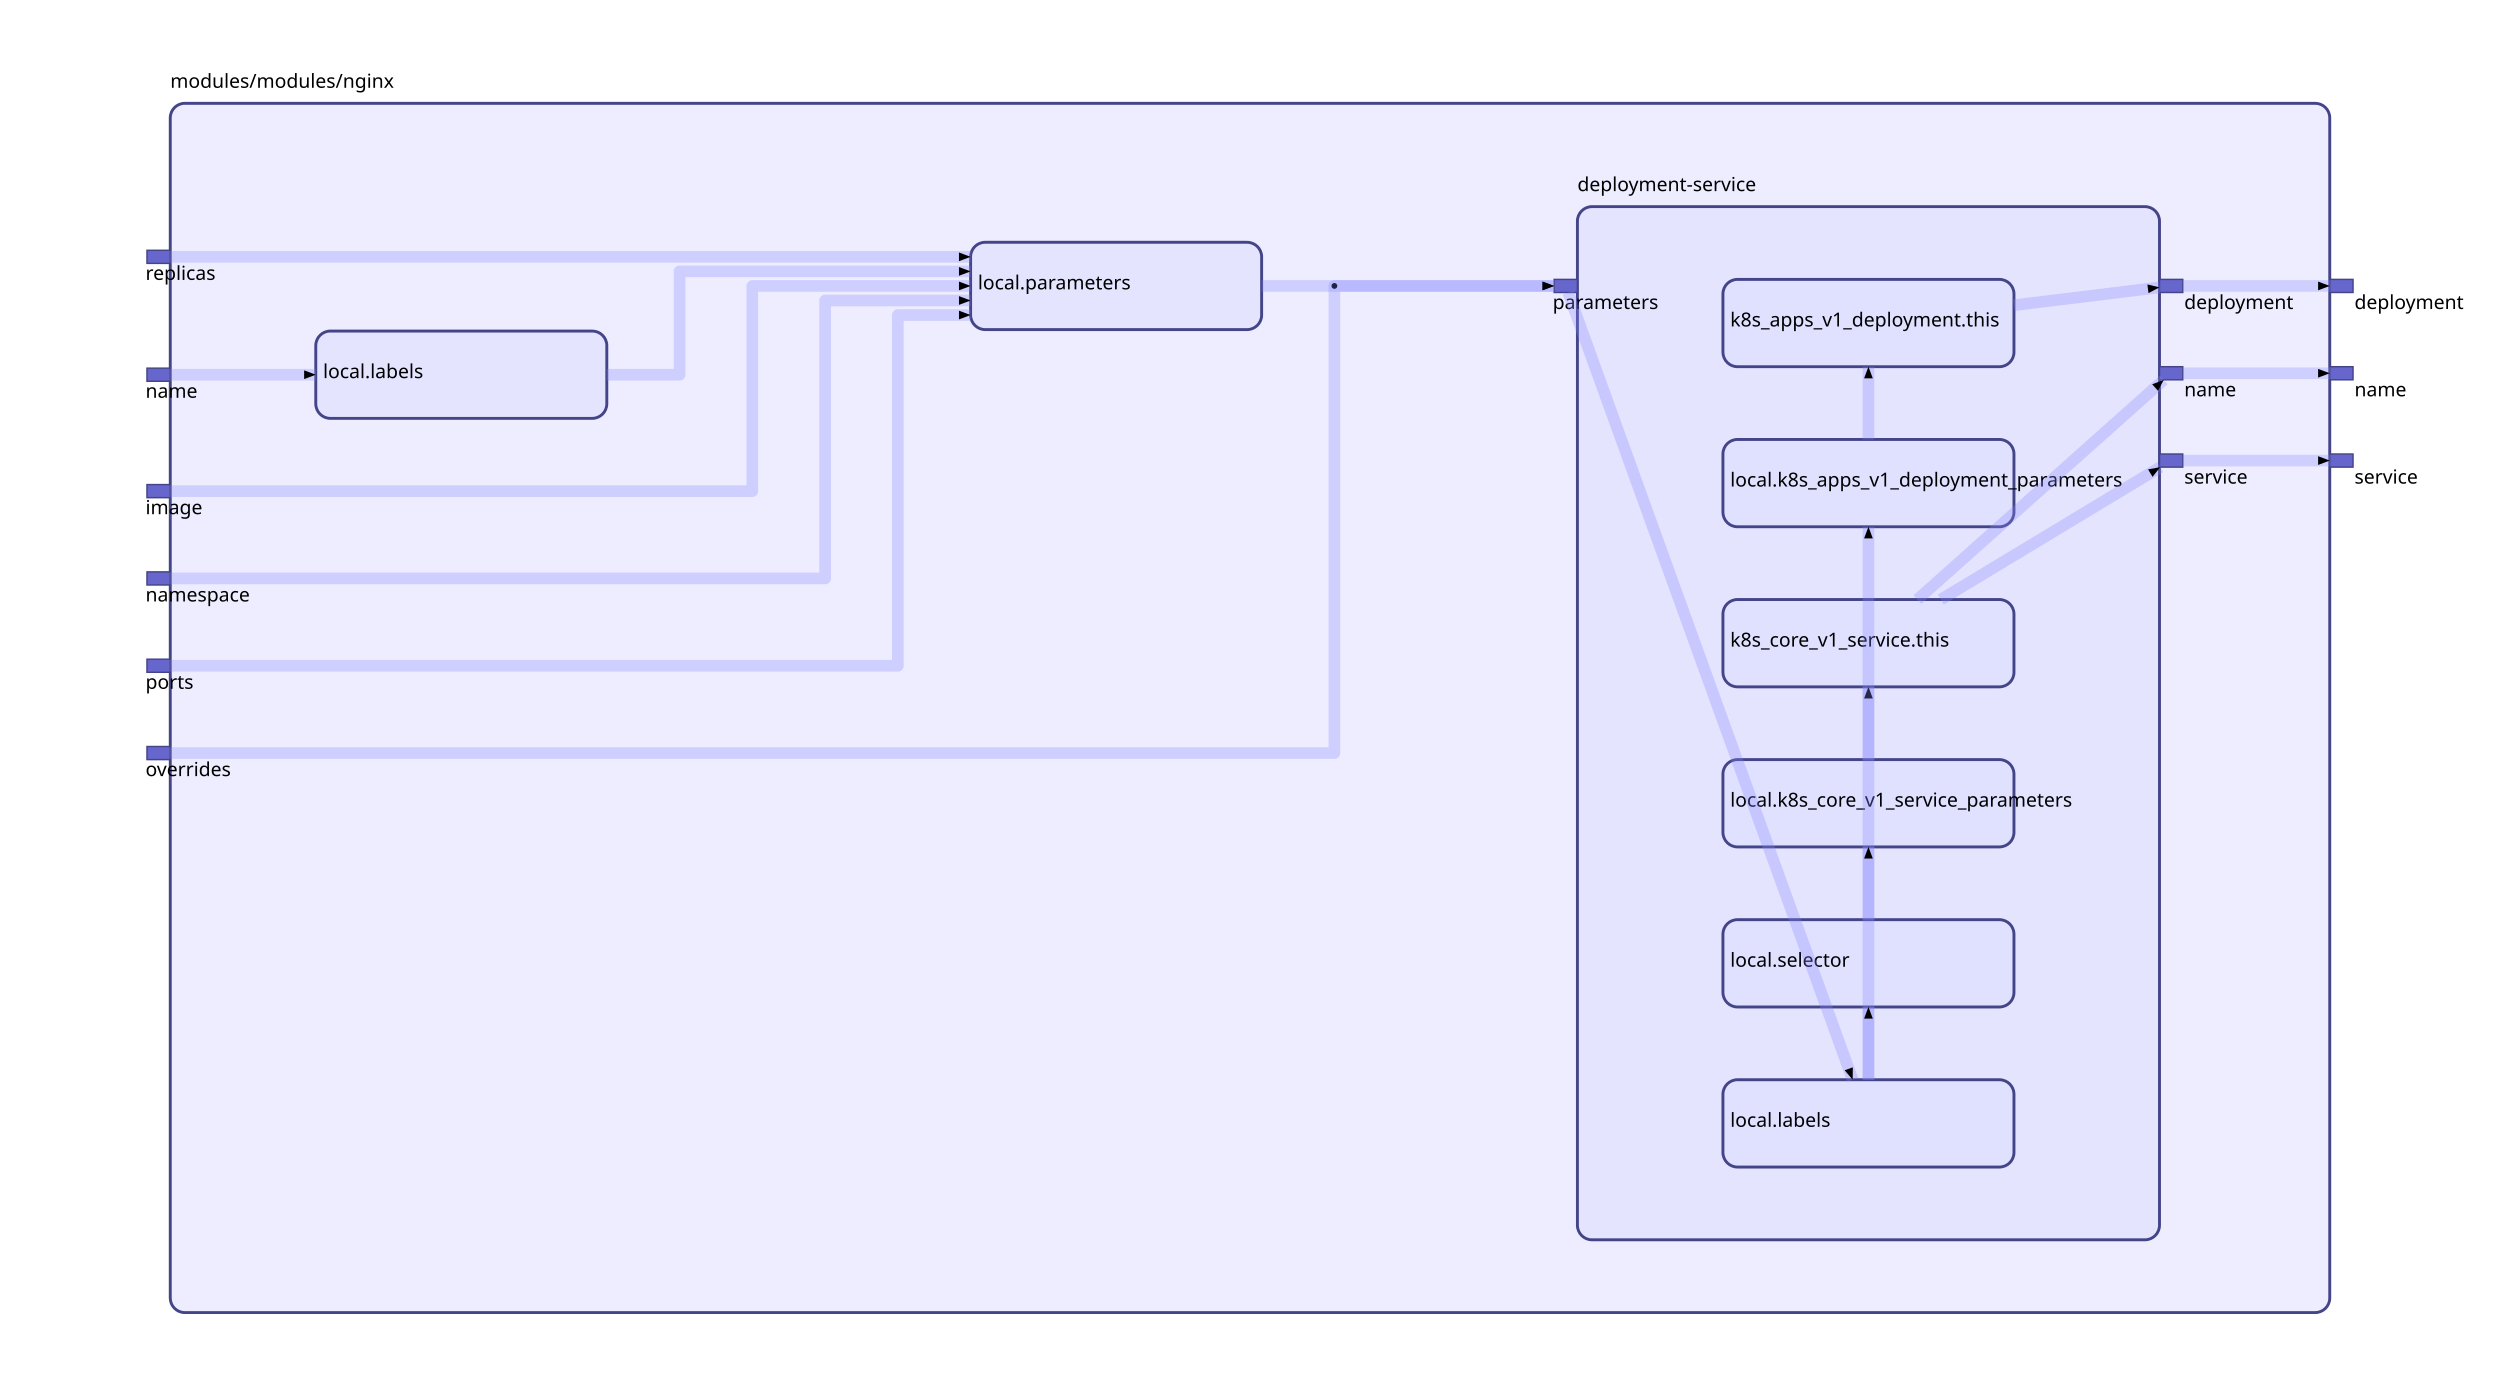
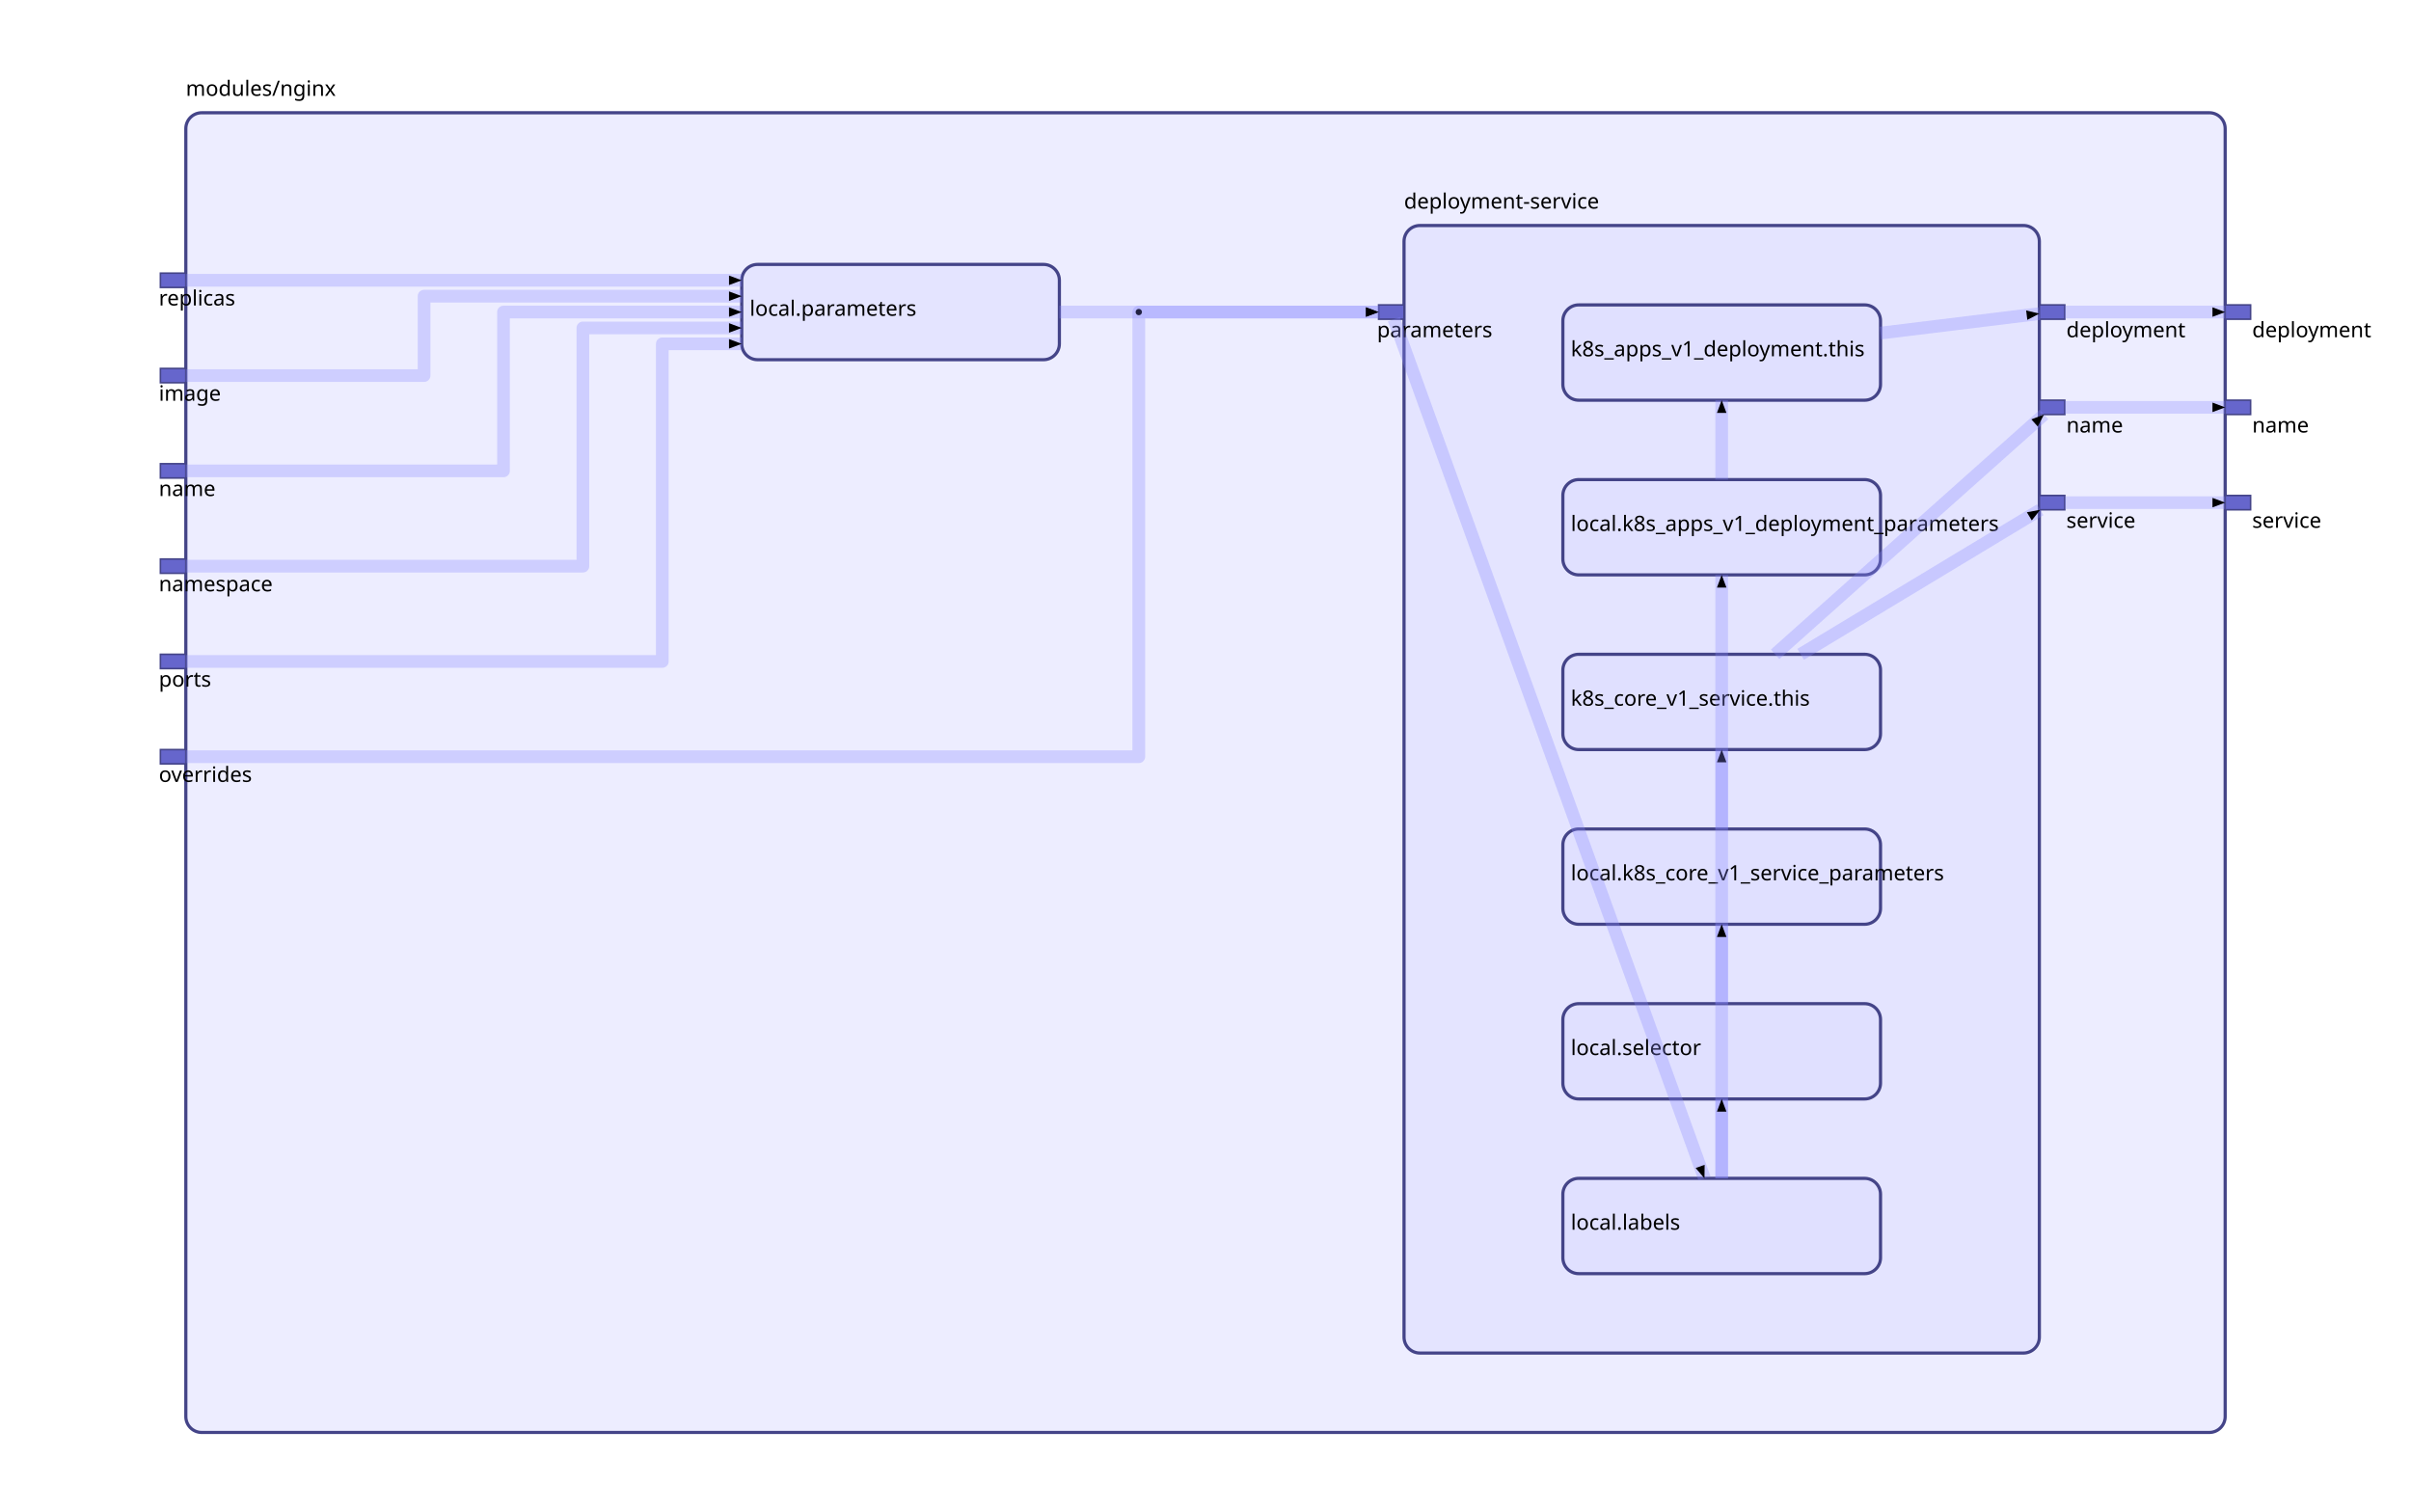
- <svg xmlns="http://www.w3.org/2000/svg" id="sprotty_1" class="sprotty-graph sprotty" tabindex="1002" viewBox="0 0 1718 952">
+ <svg xmlns="http://www.w3.org/2000/svg" id="sprotty_1" class="sprotty-graph sprotty" tabindex="1002" viewBox="0 0 1518 952">
  <style>
.elknode {
    stroke: #448;
    stroke-width: 2;
    fill: #ddf;
    fill-opacity: 0.5;
}

.elkport {
    stroke: #448;
    stroke-width: 1;
    fill: #66c;
}

.elkedge {
    fill: none;
    stroke: #88f;
    stroke-width: 8;
    stroke-opacity: 0.3;
    pointer-events: stroke;
    stroke-linejoin: round;
}

.elkedge:hover {
    stroke: #448;
    stroke-width: 8;
    stroke-opacity: 1;
    stroke-dasharray: 16px;
    stroke-dashoffset: 32px;
    animation: stroke 0.5s linear infinite;
}

@keyframes stroke {
    to {
        stroke-dashoffset: 0;
    }
}

.elkedge.arrow {
    fill: #336;
}

.elklabel {
    stroke-width: 0;
    stroke: #000;
    fill: #000;
    font-family: sans-serif;
    font-size: 10pt;
    dominant-baseline: hanging;
}

.elklabel:hover {
    font-size: 24pt;
}

.elkjunction {
    stroke: none;
    fill: #224;
}

.selected &gt; rect {
    stroke-width: 3;
}

.mouseover {
    stroke: #88f;
}
/*
 * Copyright (C) 2017 TypeFox and others.
 *
 * Licensed under the Apache License, Version 2.0 (the "License"); you may not use this file except in compliance with the License.
 * You may obtain a copy of the License at http://www.apache.org/licenses/LICENSE-2.0
 */

.sprotty {
    padding: 0px;
    font-family: "Helvetica Neue", Helvetica, Arial, sans-serif;
}

.sprotty-hidden {
    display: block;
    position: absolute;
    width: 0px;
    height: 0px;
}

.sprotty-popup {
    font-family: "Helvetica Neue", Helvetica, Arial, sans-serif;
    position: absolute;
    background: white;
    border-radius: 5px;
    border: 1px solid;
    max-width: 400px;
    min-width: 100px;
}

.sprotty-popup &gt; div {
    margin: 10px;
}

.sprotty-popup-closed {
    display: none;
}
</style>
  <g transform="scale(1) translate(0,0)">
    <g id="sprotty_3" transform="translate(117, 71)" opacity="1">
-       <rect class="elknode" x="0" y="0" rx="10" width="1484" height="831" />
-       <g id="sprotty_5" transform="translate(100, 156.5)" opacity="1">
+       <rect class="elknode" x="0" y="0" rx="10" width="1284" height="831" />
+       <g id="sprotty_5" transform="translate(350, 95.5)" opacity="1">
        <rect class="elknode" x="0" y="0" rx="10" width="200" height="60" />
-         <text id="sprotty_6" class="elklabel" transform="translate(5, 22) translate(0, 0)" opacity="1">local.labels</text>
-       </g>
-       <g id="sprotty_10" transform="translate(550, 95.5)" opacity="1">
-         <rect class="elknode" x="0" y="0" rx="10" width="200" height="60" />
-         <text id="sprotty_11" class="elklabel" transform="translate(5, 22) translate(0, 0)" opacity="1">local.parameters</text>
-       </g>
-       <g id="sprotty_25" transform="translate(967, 71)" opacity="1">
+         <text id="sprotty_6" class="elklabel" transform="translate(5, 22) translate(0, 0)" opacity="1">local.parameters</text>
+       </g>
+       <g id="sprotty_22" transform="translate(767, 71)" opacity="1">
        <rect class="elknode" x="0" y="0" rx="10" width="400" height="710" />
-         <g id="sprotty_27" transform="translate(100, 50)" opacity="1">
-           <rect class="elknode" x="0" y="0" rx="10" width="200" height="60" />
-           <text id="sprotty_28" class="elklabel" transform="translate(5, 22) translate(0, 0)" opacity="1">k8s_apps_v1_deployment.this</text>
-         </g>
-         <g id="sprotty_29" transform="translate(100, 160)" opacity="1">
-           <rect class="elknode" x="0" y="0" rx="10" width="200" height="60" />
-           <text id="sprotty_30" class="elklabel" transform="translate(5, 22) translate(0, 0)" opacity="1">local.k8s_apps_v1_deployment_parameters</text>
-         </g>
-         <g id="sprotty_32" transform="translate(100, 270)" opacity="1">
-           <rect class="elknode" x="0" y="0" rx="10" width="200" height="60" />
-           <text id="sprotty_33" class="elklabel" transform="translate(5, 22) translate(0, 0)" opacity="1">k8s_core_v1_service.this</text>
-         </g>
-         <g id="sprotty_34" transform="translate(100, 380)" opacity="1">
-           <rect class="elknode" x="0" y="0" rx="10" width="200" height="60" />
-           <text id="sprotty_35" class="elklabel" transform="translate(5, 22) translate(0, 0)" opacity="1">local.k8s_core_v1_service_parameters</text>
-         </g>
-         <g id="sprotty_37" transform="translate(100, 490)" opacity="1">
-           <rect class="elknode" x="0" y="0" rx="10" width="200" height="60" />
-           <text id="sprotty_38" class="elklabel" transform="translate(5, 22) translate(0, 0)" opacity="1">local.selector</text>
-         </g>
-         <g id="sprotty_40" transform="translate(100, 600)" opacity="1">
-           <rect class="elknode" x="0" y="0" rx="10" width="200" height="60" />
-           <text id="sprotty_41" class="elklabel" transform="translate(5, 22) translate(0, 0)" opacity="1">local.labels</text>
-         </g>
-         <g id="sprotty_43" transform="translate(-16, 50)" opacity="1">
-           <rect class="elkport" x="0" y="0" width="16" height="9" />
-           <text id="sprotty_44" class="elklabel" transform="translate(-1, 10) translate(0, 0)" opacity="1">parameters</text>
-         </g>
-         <g id="sprotty_47" transform="translate(400, 50)" opacity="1">
-           <rect class="elkport" x="0" y="0" width="16" height="9" />
-           <text id="sprotty_48" class="elklabel" transform="translate(17, 10) translate(0, 0)" opacity="1">deployment</text>
-         </g>
-         <g id="sprotty_50" transform="translate(400, 110)" opacity="1">
-           <rect class="elkport" x="0" y="0" width="16" height="9" />
-           <text id="sprotty_51" class="elklabel" transform="translate(17, 10) translate(0, 0)" opacity="1">name</text>
-         </g>
-         <g id="sprotty_53" transform="translate(400, 170)" opacity="1">
-           <rect class="elkport" x="0" y="0" width="16" height="9" />
-           <text id="sprotty_54" class="elklabel" transform="translate(17, 10) translate(0, 0)" opacity="1">service</text>
-         </g>
-         <text id="sprotty_26" class="elklabel" transform="translate(0, -21) translate(0, 0)" opacity="1">deployment-service</text>
-       </g>
-       <g id="sprotty_7" transform="translate(-16, 182)" opacity="1">
-         <rect class="elkport" x="0" y="0" width="16" height="9" />
-         <text id="sprotty_8" class="elklabel" transform="translate(-1, 10) translate(0, 0)" opacity="1">name</text>
-       </g>
-       <g id="sprotty_13" transform="translate(-16, 262)" opacity="1">
-         <rect class="elkport" x="0" y="0" width="16" height="9" />
-         <text id="sprotty_14" class="elklabel" transform="translate(-1, 10) translate(0, 0)" opacity="1">image</text>
-       </g>
-       <g id="sprotty_16" transform="translate(-16, 322)" opacity="1">
-         <rect class="elkport" x="0" y="0" width="16" height="9" />
-         <text id="sprotty_17" class="elklabel" transform="translate(-1, 10) translate(0, 0)" opacity="1">namespace</text>
-       </g>
-       <g id="sprotty_19" transform="translate(-16, 382)" opacity="1">
-         <rect class="elkport" x="0" y="0" width="16" height="9" />
-         <text id="sprotty_20" class="elklabel" transform="translate(-1, 10) translate(0, 0)" opacity="1">ports</text>
-       </g>
-       <g id="sprotty_22" transform="translate(-16, 101)" opacity="1">
-         <rect class="elkport" x="0" y="0" width="16" height="9" />
-         <text id="sprotty_23" class="elklabel" transform="translate(-1, 10) translate(0, 0)" opacity="1">replicas</text>
-       </g>
-       <g id="sprotty_57" transform="translate(-16, 442)" opacity="1">
-         <rect class="elkport" x="0" y="0" width="16" height="9" />
-         <text id="sprotty_58" class="elklabel" transform="translate(-1, 10) translate(0, 0)" opacity="1">overrides</text>
-       </g>
-       <g id="sprotty_60" transform="translate(1484, 121)" opacity="1">
-         <rect class="elkport" x="0" y="0" width="16" height="9" />
-         <text id="sprotty_61" class="elklabel" transform="translate(17, 10) translate(0, 0)" opacity="1">deployment</text>
-       </g>
-       <g id="sprotty_63" transform="translate(1484, 181)" opacity="1">
-         <rect class="elkport" x="0" y="0" width="16" height="9" />
-         <text id="sprotty_64" class="elklabel" transform="translate(17, 10) translate(0, 0)" opacity="1">name</text>
-       </g>
-       <g id="sprotty_66" transform="translate(1484, 241)" opacity="1">
-         <rect class="elkport" x="0" y="0" width="16" height="9" />
-         <text id="sprotty_67" class="elklabel" transform="translate(17, 10) translate(0, 0)" opacity="1">service</text>
-       </g>
-       <text id="sprotty_4" class="elklabel" transform="translate(0, -21) translate(0, 0)" opacity="1">modules/modules/nginx</text>
+         <g id="sprotty_24" transform="translate(100, 50)" opacity="1">
+           <rect class="elknode" x="0" y="0" rx="10" width="200" height="60" />
+           <text id="sprotty_25" class="elklabel" transform="translate(5, 22) translate(0, 0)" opacity="1">k8s_apps_v1_deployment.this</text>
+         </g>
+         <g id="sprotty_26" transform="translate(100, 160)" opacity="1">
+           <rect class="elknode" x="0" y="0" rx="10" width="200" height="60" />
+           <text id="sprotty_27" class="elklabel" transform="translate(5, 22) translate(0, 0)" opacity="1">local.k8s_apps_v1_deployment_parameters</text>
+         </g>
+         <g id="sprotty_29" transform="translate(100, 270)" opacity="1">
+           <rect class="elknode" x="0" y="0" rx="10" width="200" height="60" />
+           <text id="sprotty_30" class="elklabel" transform="translate(5, 22) translate(0, 0)" opacity="1">k8s_core_v1_service.this</text>
+         </g>
+         <g id="sprotty_31" transform="translate(100, 380)" opacity="1">
+           <rect class="elknode" x="0" y="0" rx="10" width="200" height="60" />
+           <text id="sprotty_32" class="elklabel" transform="translate(5, 22) translate(0, 0)" opacity="1">local.k8s_core_v1_service_parameters</text>
+         </g>
+         <g id="sprotty_34" transform="translate(100, 490)" opacity="1">
+           <rect class="elknode" x="0" y="0" rx="10" width="200" height="60" />
+           <text id="sprotty_35" class="elklabel" transform="translate(5, 22) translate(0, 0)" opacity="1">local.selector</text>
+         </g>
+         <g id="sprotty_37" transform="translate(100, 600)" opacity="1">
+           <rect class="elknode" x="0" y="0" rx="10" width="200" height="60" />
+           <text id="sprotty_38" class="elklabel" transform="translate(5, 22) translate(0, 0)" opacity="1">local.labels</text>
+         </g>
+         <g id="sprotty_40" transform="translate(-16, 50)" opacity="1">
+           <rect class="elkport" x="0" y="0" width="16" height="9" />
+           <text id="sprotty_41" class="elklabel" transform="translate(-1, 10) translate(0, 0)" opacity="1">parameters</text>
+         </g>
+         <g id="sprotty_44" transform="translate(400, 50)" opacity="1">
+           <rect class="elkport" x="0" y="0" width="16" height="9" />
+           <text id="sprotty_45" class="elklabel" transform="translate(17, 10) translate(0, 0)" opacity="1">deployment</text>
+         </g>
+         <g id="sprotty_47" transform="translate(400, 110)" opacity="1">
+           <rect class="elkport" x="0" y="0" width="16" height="9" />
+           <text id="sprotty_48" class="elklabel" transform="translate(17, 10) translate(0, 0)" opacity="1">name</text>
+         </g>
+         <g id="sprotty_50" transform="translate(400, 170)" opacity="1">
+           <rect class="elkport" x="0" y="0" width="16" height="9" />
+           <text id="sprotty_51" class="elklabel" transform="translate(17, 10) translate(0, 0)" opacity="1">service</text>
+         </g>
+         <text id="sprotty_23" class="elklabel" transform="translate(0, -21) translate(0, 0)" opacity="1">deployment-service</text>
+       </g>
+       <g id="sprotty_7" transform="translate(-16, 161)" opacity="1">
+         <rect class="elkport" x="0" y="0" width="16" height="9" />
+         <text id="sprotty_8" class="elklabel" transform="translate(-1, 10) translate(0, 0)" opacity="1">image</text>
+       </g>
+       <g id="sprotty_10" transform="translate(-16, 221)" opacity="1">
+         <rect class="elkport" x="0" y="0" width="16" height="9" />
+         <text id="sprotty_11" class="elklabel" transform="translate(-1, 10) translate(0, 0)" opacity="1">name</text>
+       </g>
+       <g id="sprotty_13" transform="translate(-16, 281)" opacity="1">
+         <rect class="elkport" x="0" y="0" width="16" height="9" />
+         <text id="sprotty_14" class="elklabel" transform="translate(-1, 10) translate(0, 0)" opacity="1">namespace</text>
+       </g>
+       <g id="sprotty_16" transform="translate(-16, 341)" opacity="1">
+         <rect class="elkport" x="0" y="0" width="16" height="9" />
+         <text id="sprotty_17" class="elklabel" transform="translate(-1, 10) translate(0, 0)" opacity="1">ports</text>
+       </g>
+       <g id="sprotty_19" transform="translate(-16, 101)" opacity="1">
+         <rect class="elkport" x="0" y="0" width="16" height="9" />
+         <text id="sprotty_20" class="elklabel" transform="translate(-1, 10) translate(0, 0)" opacity="1">replicas</text>
+       </g>
+       <g id="sprotty_54" transform="translate(-16, 401)" opacity="1">
+         <rect class="elkport" x="0" y="0" width="16" height="9" />
+         <text id="sprotty_55" class="elklabel" transform="translate(-1, 10) translate(0, 0)" opacity="1">overrides</text>
+       </g>
+       <g id="sprotty_57" transform="translate(1284, 121)" opacity="1">
+         <rect class="elkport" x="0" y="0" width="16" height="9" />
+         <text id="sprotty_58" class="elklabel" transform="translate(17, 10) translate(0, 0)" opacity="1">deployment</text>
+       </g>
+       <g id="sprotty_60" transform="translate(1284, 181)" opacity="1">
+         <rect class="elkport" x="0" y="0" width="16" height="9" />
+         <text id="sprotty_61" class="elklabel" transform="translate(17, 10) translate(0, 0)" opacity="1">name</text>
+       </g>
+       <g id="sprotty_63" transform="translate(1284, 241)" opacity="1">
+         <rect class="elkport" x="0" y="0" width="16" height="9" />
+         <text id="sprotty_64" class="elklabel" transform="translate(17, 10) translate(0, 0)" opacity="1">service</text>
+       </g>
+       <text id="sprotty_4" class="elklabel" transform="translate(0, -21) translate(0, 0)" opacity="1">modules/nginx</text>
      <g id="sprotty_9" class="sprotty-edge" opacity="1">
-         <path class="elkedge" d="M 0,186.5 L 100,186.5" />
-         <path class="edge arrow" d="M 0,0 L 8,-3 L 8,3 Z" transform="rotate(180 100 186.5) translate(100 186.5)" />
+         <path class="elkedge" d="M 0,165.5 L 150,165.5 L 150,115.5 L 350,115.5" />
+         <path class="edge arrow" d="M 0,0 L 8,-3 L 8,3 Z" transform="rotate(180 350 115.5) translate(350 115.5)" />
      </g>
      <g id="sprotty_12" class="sprotty-edge" opacity="1">
-         <path class="elkedge" d="M 300,186.5 L 350,186.5 L 350,115.5 L 550,115.5" />
-         <path class="edge arrow" d="M 0,0 L 8,-3 L 8,3 Z" transform="rotate(180 550 115.5) translate(550 115.5)" />
+         <path class="elkedge" d="M 0,225.5 L 200,225.5 L 200,125.5 L 350,125.5" />
+         <path class="edge arrow" d="M 0,0 L 8,-3 L 8,3 Z" transform="rotate(180 350 125.5) translate(350 125.5)" />
      </g>
      <g id="sprotty_15" class="sprotty-edge" opacity="1">
-         <path class="elkedge" d="M 0,266.5 L 400,266.5 L 400,125.5 L 550,125.5" />
-         <path class="edge arrow" d="M 0,0 L 8,-3 L 8,3 Z" transform="rotate(180 550 125.5) translate(550 125.5)" />
+         <path class="elkedge" d="M 0,285.5 L 250,285.5 L 250,135.5 L 350,135.5" />
+         <path class="edge arrow" d="M 0,0 L 8,-3 L 8,3 Z" transform="rotate(180 350 135.5) translate(350 135.5)" />
      </g>
      <g id="sprotty_18" class="sprotty-edge" opacity="1">
-         <path class="elkedge" d="M 0,326.5 L 450,326.5 L 450,135.5 L 550,135.5" />
-         <path class="edge arrow" d="M 0,0 L 8,-3 L 8,3 Z" transform="rotate(180 550 135.5) translate(550 135.5)" />
+         <path class="elkedge" d="M 0,345.5 L 300,345.5 L 300,145.5 L 350,145.5" />
+         <path class="edge arrow" d="M 0,0 L 8,-3 L 8,3 Z" transform="rotate(180 350 145.5) translate(350 145.5)" />
      </g>
      <g id="sprotty_21" class="sprotty-edge" opacity="1">
-         <path class="elkedge" d="M 0,386.5 L 500,386.5 L 500,145.5 L 550,145.5" />
-         <path class="edge arrow" d="M 0,0 L 8,-3 L 8,3 Z" transform="rotate(180 550 145.5) translate(550 145.5)" />
-       </g>
-       <g id="sprotty_24" class="sprotty-edge" opacity="1">
-         <path class="elkedge" d="M 0,105.5 L 550,105.5" />
-         <path class="edge arrow" d="M 0,0 L 8,-3 L 8,3 Z" transform="rotate(180 550 105.5) translate(550 105.5)" />
-       </g>
-       <g id="sprotty_31" class="sprotty-edge" opacity="1">
-         <path class="elkedge" d="M 1167,231 L 1167,181" />
-         <path class="edge arrow" d="M 0,0 L 8,-3 L 8,3 Z" transform="rotate(90 1167 181) translate(1167 181)" />
+         <path class="elkedge" d="M 0,105.5 L 350,105.5" />
+         <path class="edge arrow" d="M 0,0 L 8,-3 L 8,3 Z" transform="rotate(180 350 105.5) translate(350 105.5)" />
+       </g>
+       <g id="sprotty_28" class="sprotty-edge" opacity="1">
+         <path class="elkedge" d="M 967,231 L 967,181" />
+         <path class="edge arrow" d="M 0,0 L 8,-3 L 8,3 Z" transform="rotate(90 967 181) translate(967 181)" />
+       </g>
+       <g id="sprotty_33" class="sprotty-edge" opacity="1">
+         <path class="elkedge" d="M 967,451 L 967,401" />
+         <path class="edge arrow" d="M 0,0 L 8,-3 L 8,3 Z" transform="rotate(90 967 401) translate(967 401)" />
      </g>
      <g id="sprotty_36" class="sprotty-edge" opacity="1">
-         <path class="elkedge" d="M 1167,451 L 1167,401" />
-         <path class="edge arrow" d="M 0,0 L 8,-3 L 8,3 Z" transform="rotate(90 1167 401) translate(1167 401)" />
+         <path class="elkedge" d="M 967,561 L 967,291" />
+         <path class="edge arrow" d="M 0,0 L 8,-3 L 8,3 Z" transform="rotate(90 967 291) translate(967 291)" />
      </g>
      <g id="sprotty_39" class="sprotty-edge" opacity="1">
-         <path class="elkedge" d="M 1167,561 L 1167,291" />
-         <path class="edge arrow" d="M 0,0 L 8,-3 L 8,3 Z" transform="rotate(90 1167 291) translate(1167 291)" />
+         <path class="elkedge" d="M 967,671 L 967,511" />
+         <path class="edge arrow" d="M 0,0 L 8,-3 L 8,3 Z" transform="rotate(90 967 511) translate(967 511)" />
      </g>
      <g id="sprotty_42" class="sprotty-edge" opacity="1">
-         <path class="elkedge" d="M 1167,671 L 1167,511" />
-         <path class="edge arrow" d="M 0,0 L 8,-3 L 8,3 Z" transform="rotate(90 1167 511) translate(1167 511)" />
-       </g>
-       <g id="sprotty_45" class="sprotty-edge" opacity="1">
-         <path class="elkedge" d="M 960.626,130 L 1156.157,671" />
-         <path class="edge arrow" d="M 0,0 L 8,-3 L 8,3 Z" transform="rotate(-109.8711 1156.157 671) translate(1156.157 671)" />
+         <path class="elkedge" d="M 760.626,130 L 956.157,671" />
+         <path class="edge arrow" d="M 0,0 L 8,-3 L 8,3 Z" transform="rotate(-109.8711 956.1573 671) translate(956.1573 671)" />
+       </g>
+       <g id="sprotty_43" class="sprotty-edge" opacity="1">
+         <path class="elkedge" d="M 967,671 L 967,621" />
+         <path class="edge arrow" d="M 0,0 L 8,-3 L 8,3 Z" transform="rotate(90 967 621) translate(967 621)" />
      </g>
      <g id="sprotty_46" class="sprotty-edge" opacity="1">
-         <path class="elkedge" d="M 1167,671 L 1167,621" />
-         <path class="edge arrow" d="M 0,0 L 8,-3 L 8,3 Z" transform="rotate(90 1167 621) translate(1167 621)" />
+         <path class="elkedge" d="M 1067,138.74 L 1167,126.481" />
+         <path class="edge arrow" d="M 0,0 L 8,-3 L 8,3 Z" transform="rotate(173.0106 1167 126.4808) translate(1167 126.4808)" />
      </g>
      <g id="sprotty_49" class="sprotty-edge" opacity="1">
-         <path class="elkedge" d="M 1267,138.74 L 1367,126.481" />
-         <path class="edge arrow" d="M 0,0 L 8,-3 L 8,3 Z" transform="rotate(173.0106 1367 126.4808) translate(1367 126.4808)" />
+         <path class="elkedge" d="M 1000.639,341 L 1169.954,190" />
+         <path class="edge arrow" d="M 0,0 L 8,-3 L 8,3 Z" transform="rotate(138.2726 1169.954 190) translate(1169.954 190)" />
      </g>
      <g id="sprotty_52" class="sprotty-edge" opacity="1">
-         <path class="elkedge" d="M 1200.639,341 L 1369.954,190" />
-         <path class="edge arrow" d="M 0,0 L 8,-3 L 8,3 Z" transform="rotate(138.2726 1369.954 190) translate(1369.954 190)" />
-       </g>
-       <g id="sprotty_55" class="sprotty-edge" opacity="1">
-         <path class="elkedge" d="M 1216.721,341 L 1367.542,250" />
-         <path class="edge arrow" d="M 0,0 L 8,-3 L 8,3 Z" transform="rotate(148.8947 1367.542 250) translate(1367.542 250)" />
+         <path class="elkedge" d="M 1016.721,341 L 1167.542,250" />
+         <path class="edge arrow" d="M 0,0 L 8,-3 L 8,3 Z" transform="rotate(148.8947 1167.542 250) translate(1167.542 250)" />
+       </g>
+       <g id="sprotty_53" class="sprotty-edge" opacity="1">
+         <path class="elkedge" d="M 550,125.5 L 751,125.5" />
+         <path class="edge arrow" d="M 0,0 L 8,-3 L 8,3 Z" transform="rotate(180 751 125.5) translate(751 125.5)" />
      </g>
      <g id="sprotty_56" class="sprotty-edge" opacity="1">
-         <path class="elkedge" d="M 750,125.5 L 951,125.5" />
-         <path class="edge arrow" d="M 0,0 L 8,-3 L 8,3 Z" transform="rotate(180 951 125.5) translate(951 125.5)" />
+         <path class="elkedge" d="M 0,405.5 L 600,405.5 L 600,125.5 L 751,125.5" />
+         <path class="edge arrow" d="M 0,0 L 8,-3 L 8,3 Z" transform="rotate(180 751 125.5) translate(751 125.5)" />
+         <g id="sprotty_56_j0" transform="translate(600, 125.5)" opacity="1">
+           <circle class="elkjunction" r="2" />
+         </g>
      </g>
      <g id="sprotty_59" class="sprotty-edge" opacity="1">
-         <path class="elkedge" d="M 0,446.5 L 800,446.5 L 800,125.5 L 951,125.5" />
-         <path class="edge arrow" d="M 0,0 L 8,-3 L 8,3 Z" transform="rotate(180 951 125.5) translate(951 125.5)" />
-         <g id="sprotty_59_j0" transform="translate(800, 125.5)" opacity="1">
-           <circle class="elkjunction" r="2" />
-         </g>
+         <path class="elkedge" d="M 1183,125.5 L 1284,125.5" />
+         <path class="edge arrow" d="M 0,0 L 8,-3 L 8,3 Z" transform="rotate(180 1284 125.5) translate(1284 125.5)" />
      </g>
      <g id="sprotty_62" class="sprotty-edge" opacity="1">
-         <path class="elkedge" d="M 1383,125.5 L 1484,125.5" />
-         <path class="edge arrow" d="M 0,0 L 8,-3 L 8,3 Z" transform="rotate(180 1484 125.5) translate(1484 125.5)" />
+         <path class="elkedge" d="M 1183,185.5 L 1284,185.5" />
+         <path class="edge arrow" d="M 0,0 L 8,-3 L 8,3 Z" transform="rotate(180 1284 185.5) translate(1284 185.5)" />
      </g>
      <g id="sprotty_65" class="sprotty-edge" opacity="1">
-         <path class="elkedge" d="M 1383,185.5 L 1484,185.5" />
-         <path class="edge arrow" d="M 0,0 L 8,-3 L 8,3 Z" transform="rotate(180 1484 185.5) translate(1484 185.5)" />
-       </g>
-       <g id="sprotty_68" class="sprotty-edge" opacity="1">
-         <path class="elkedge" d="M 1383,245.5 L 1484,245.5" />
-         <path class="edge arrow" d="M 0,0 L 8,-3 L 8,3 Z" transform="rotate(180 1484 245.5) translate(1484 245.5)" />
+         <path class="elkedge" d="M 1183,245.5 L 1284,245.5" />
+         <path class="edge arrow" d="M 0,0 L 8,-3 L 8,3 Z" transform="rotate(180 1284 245.5) translate(1284 245.5)" />
      </g>
    </g>
  </g>
</svg>
